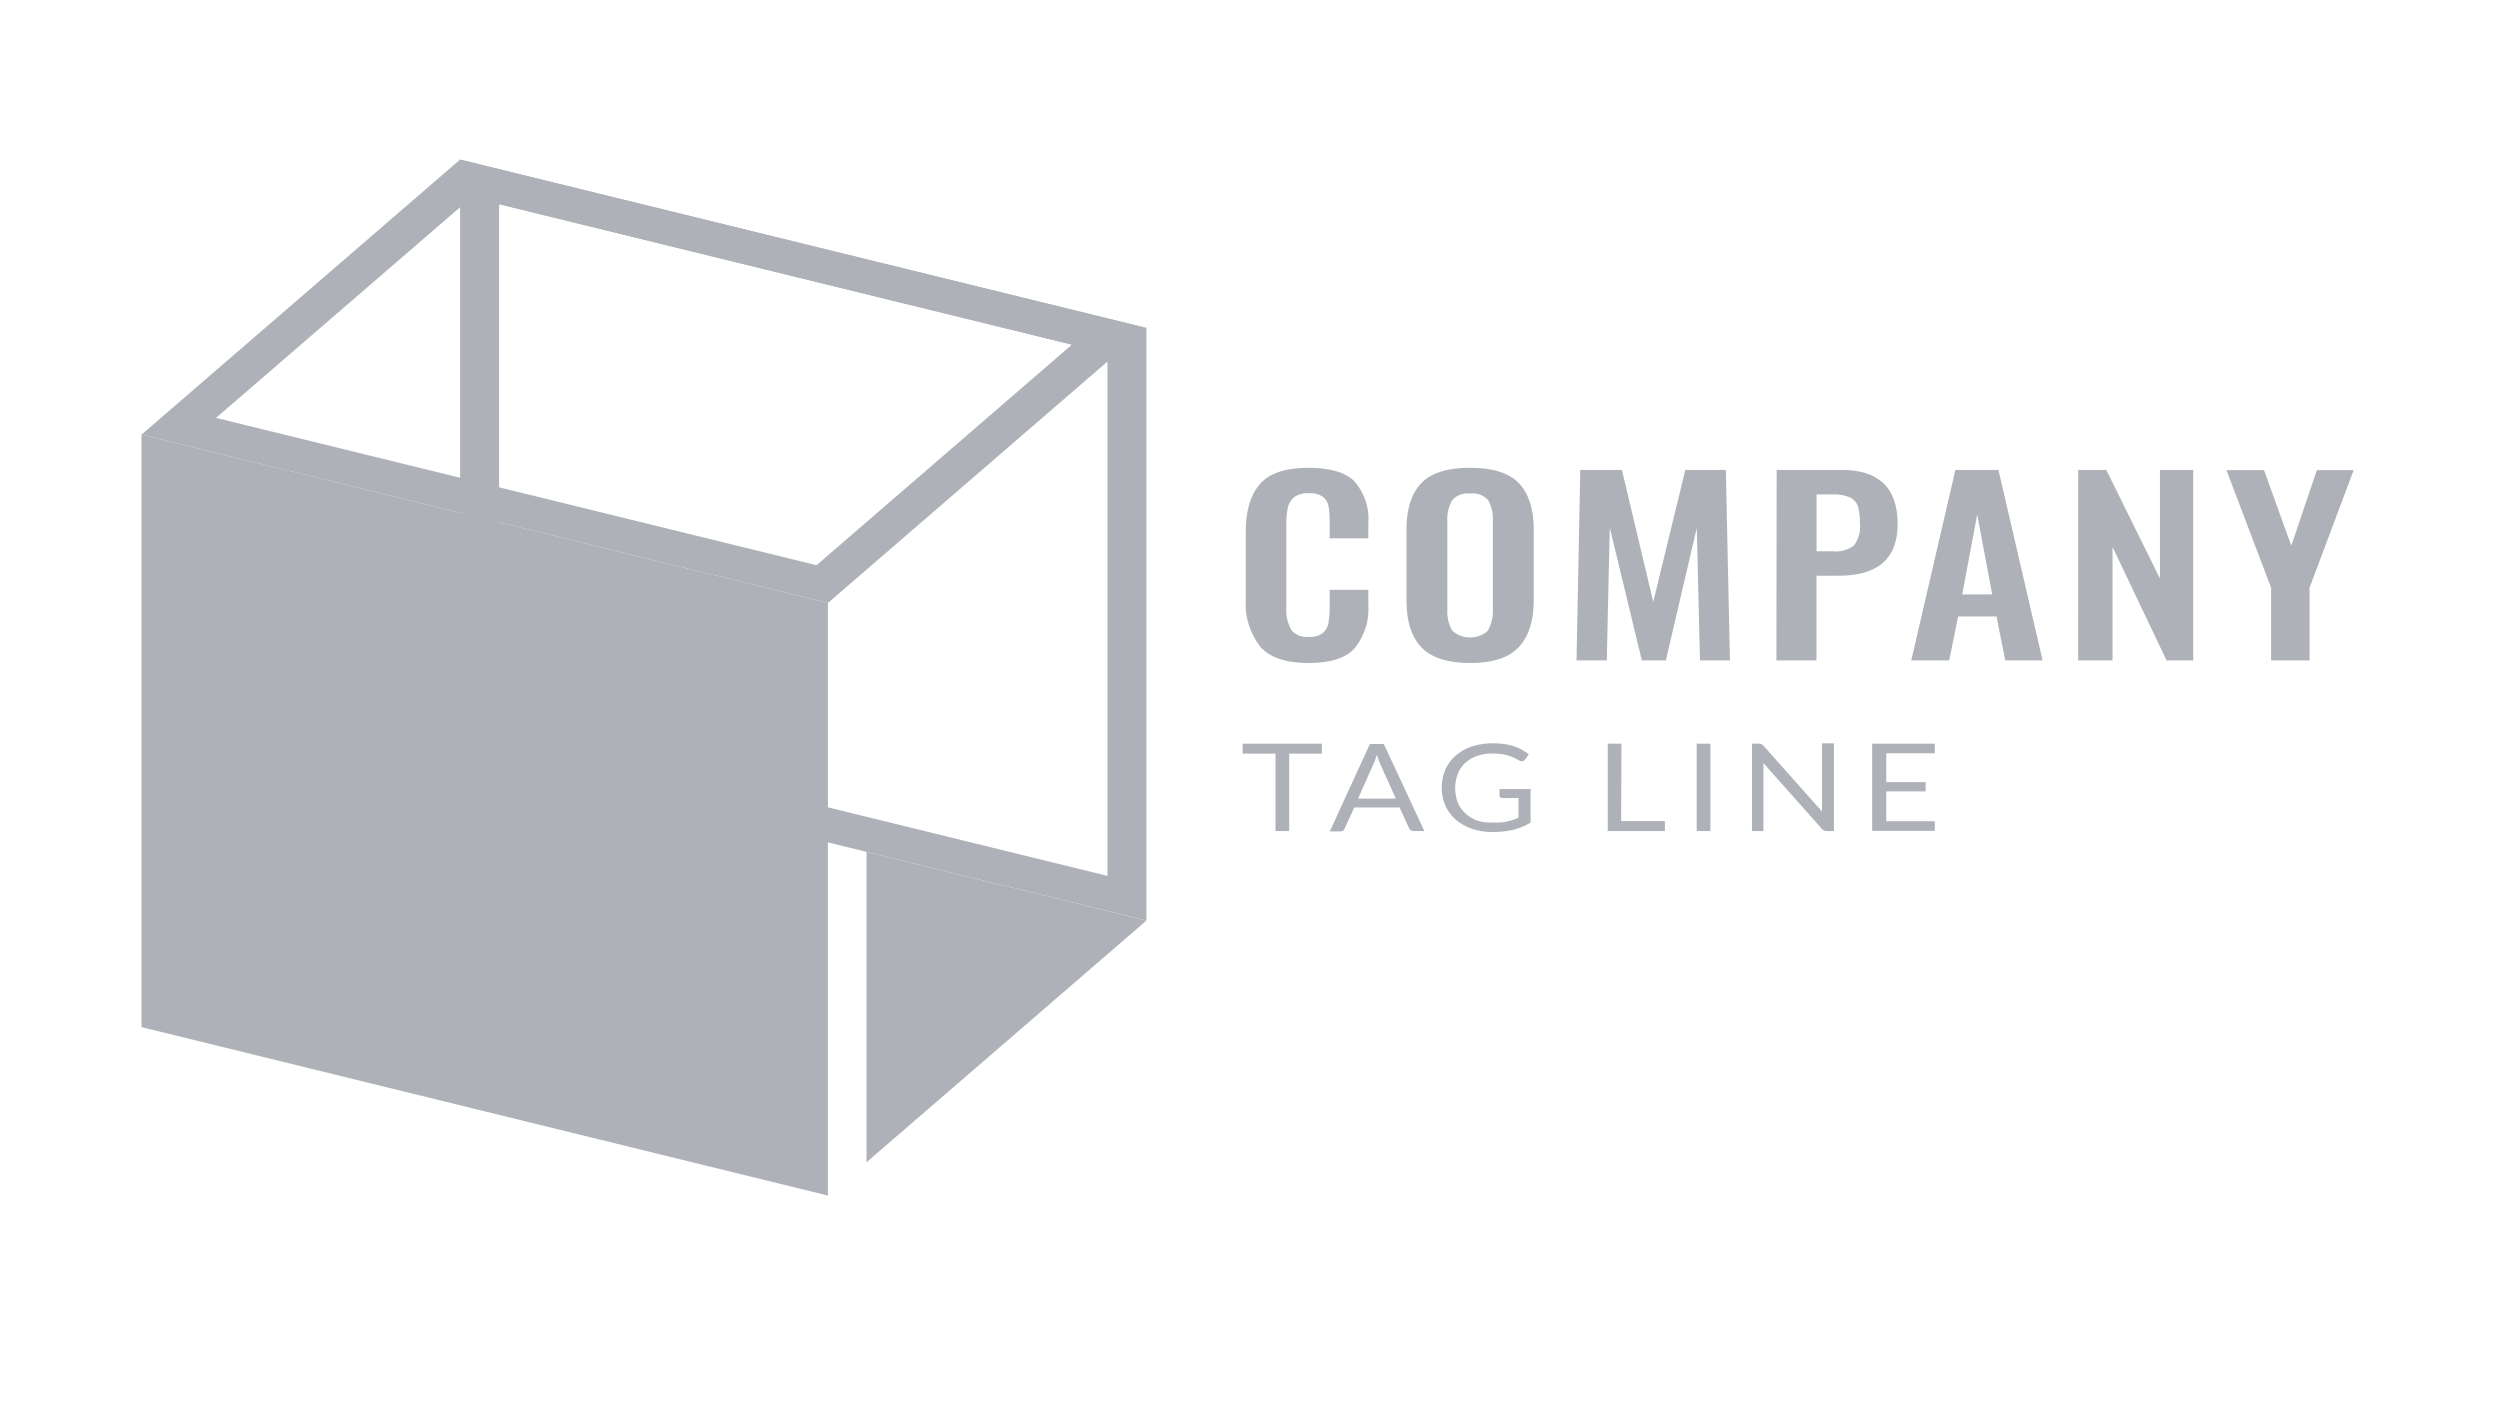
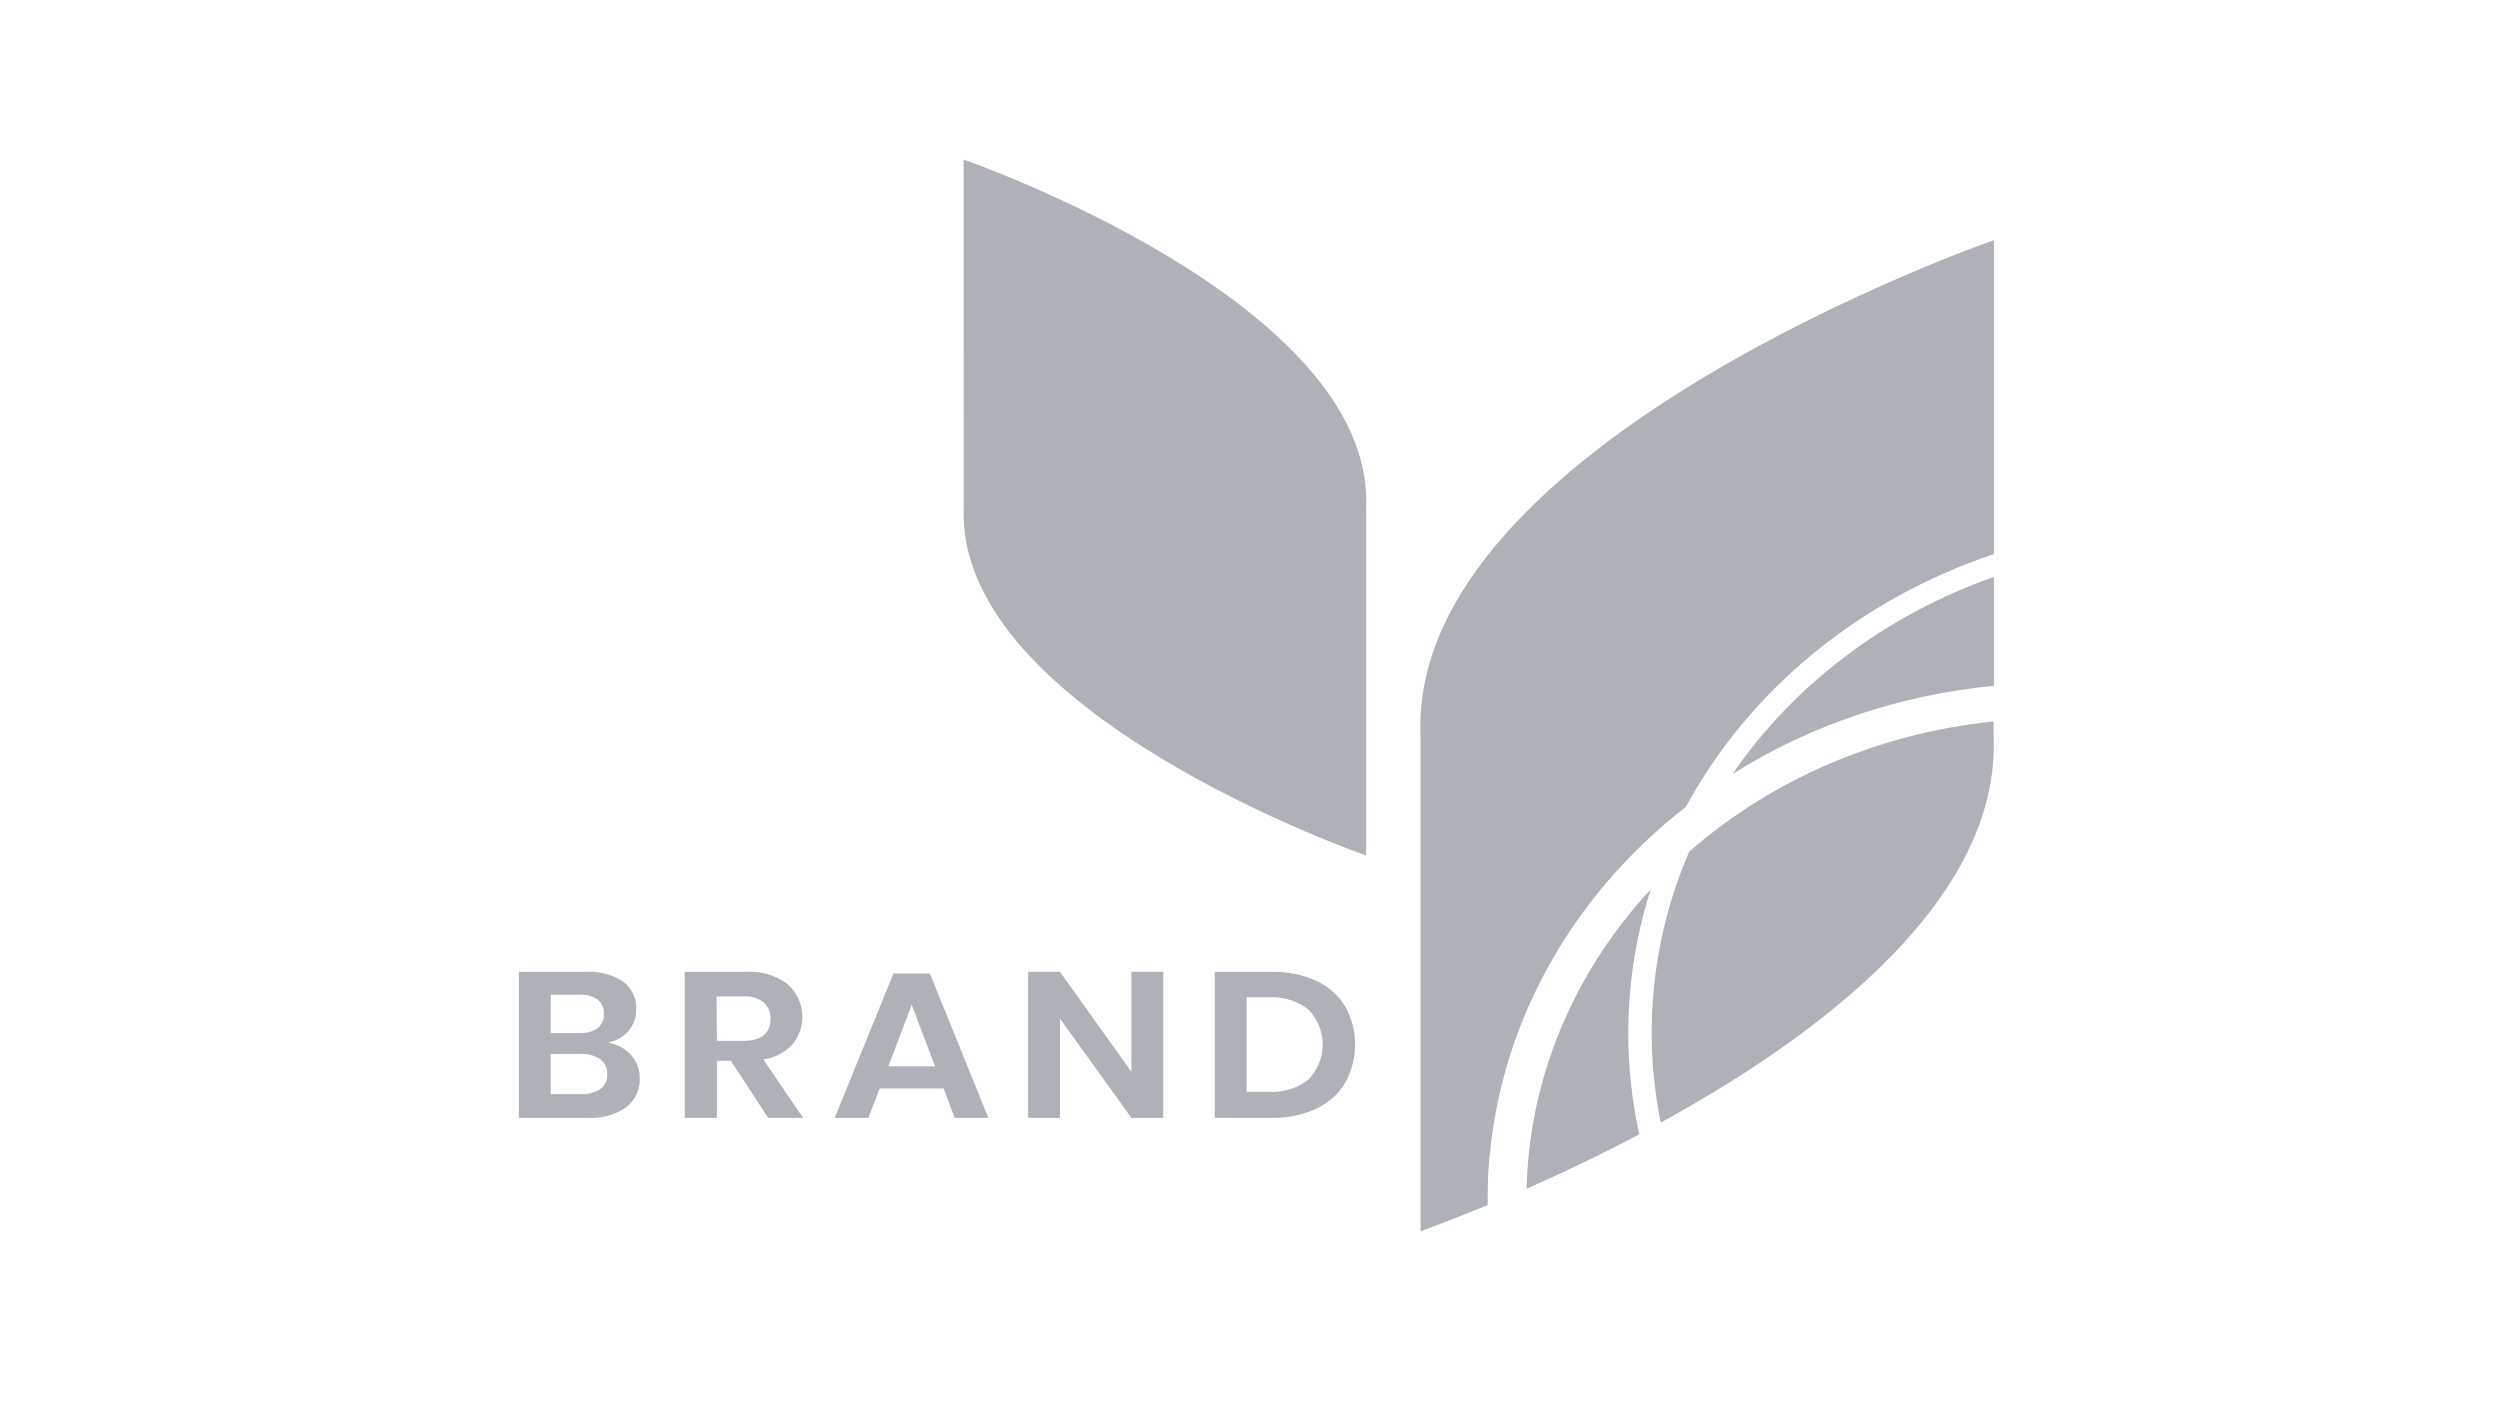
<svg xmlns="http://www.w3.org/2000/svg" width="106" height="60" viewBox="0 0 106 60" fill="none">
-   <path d="M53.425 27.408C52.982 26.818 52.77 26.121 52.82 25.42V22.536C52.82 21.653 53.021 20.981 53.422 20.521C53.822 20.062 54.511 19.833 55.487 19.835C56.404 19.835 57.056 20.031 57.441 20.422C57.861 20.921 58.065 21.531 58.018 22.146V22.824H56.377V22.137C56.383 21.913 56.367 21.688 56.33 21.466C56.306 21.314 56.223 21.173 56.095 21.067C55.927 20.953 55.715 20.897 55.501 20.912C55.276 20.897 55.053 20.956 54.876 21.076C54.733 21.194 54.637 21.348 54.604 21.516C54.557 21.751 54.535 21.99 54.539 22.229V25.728C54.513 26.065 54.586 26.403 54.75 26.71C54.831 26.814 54.945 26.896 55.077 26.948C55.21 27 55.356 27.019 55.501 27.003C55.711 27.018 55.919 26.962 56.082 26.845C56.215 26.73 56.301 26.581 56.326 26.42C56.364 26.188 56.382 25.953 56.377 25.719V25.009H58.018V25.657C58.064 26.299 57.865 26.936 57.451 27.47C57.074 27.898 56.431 28.112 55.487 28.112C54.543 28.112 53.829 27.883 53.425 27.408Z" fill="#AFB1B8" />
-   <path d="M60.257 27.438C59.842 26.989 59.635 26.335 59.635 25.47V22.437C59.635 21.58 59.842 20.932 60.257 20.492C60.671 20.052 61.364 19.833 62.336 19.835C63.301 19.835 63.99 20.054 64.405 20.492C64.819 20.932 65.03 21.58 65.03 22.437V25.47C65.03 26.326 64.819 26.983 64.398 27.435C63.977 27.886 63.291 28.112 62.336 28.112C61.381 28.112 60.675 27.883 60.257 27.438ZM63.1 26.71C63.249 26.429 63.316 26.121 63.297 25.813V22.099C63.316 21.797 63.25 21.495 63.104 21.22C63.02 21.113 62.904 21.03 62.769 20.978C62.633 20.926 62.483 20.908 62.336 20.926C62.188 20.909 62.038 20.927 61.902 20.978C61.766 21.03 61.649 21.114 61.565 21.22C61.415 21.494 61.348 21.797 61.368 22.099V25.83C61.347 26.139 61.415 26.447 61.565 26.728C61.66 26.822 61.779 26.898 61.911 26.95C62.043 27.002 62.187 27.029 62.333 27.029C62.478 27.029 62.622 27.002 62.754 26.95C62.887 26.898 63.005 26.822 63.1 26.728V26.71Z" fill="#AFB1B8" />
-   <path d="M67.004 19.924H68.77L70.098 25.519L71.457 19.924H73.176L73.35 28H72.079L71.943 22.387L70.632 28H69.613L68.254 22.366L68.128 28H66.844L67.004 19.924Z" fill="#AFB1B8" />
-   <path d="M75.33 19.924H78.082C79.667 19.924 80.46 20.688 80.46 22.217C80.46 23.681 79.625 24.413 77.956 24.411H77.019V28H75.32L75.33 19.924ZM77.681 23.375C77.849 23.394 78.019 23.381 78.181 23.336C78.342 23.292 78.49 23.219 78.615 23.12C78.81 22.848 78.896 22.527 78.86 22.208C78.869 21.962 78.841 21.715 78.778 21.475C78.754 21.395 78.712 21.319 78.653 21.253C78.595 21.187 78.522 21.132 78.439 21.091C78.203 20.993 77.942 20.949 77.681 20.962H77.022V23.375H77.681Z" fill="#AFB1B8" />
-   <path d="M82.909 19.924H84.734L86.606 28H85.022L84.652 26.138H83.025L82.644 28H81.038L82.909 19.924ZM84.469 25.203L83.833 21.812L83.198 25.203H84.469Z" fill="#AFB1B8" />
-   <path d="M88.117 19.924H89.306L91.582 24.531V19.924H92.992V28H91.861L89.571 23.191V28H88.114L88.117 19.924Z" fill="#AFB1B8" />
-   <path d="M96.294 24.921L94.402 19.935H95.996L97.151 23.138L98.234 19.935H99.794L97.925 24.921V28H96.294V24.921Z" fill="#AFB1B8" />
-   <path d="M56.048 31.532V31.954H54.662V35.236H54.081V31.954H52.688V31.532H56.048Z" fill="#AFB1B8" />
-   <path d="M60.393 35.236H59.944C59.899 35.239 59.854 35.226 59.819 35.201C59.785 35.179 59.759 35.15 59.744 35.116L59.343 34.236H57.42L57.019 35.116C57.008 35.153 56.987 35.187 56.958 35.216C56.922 35.24 56.878 35.253 56.832 35.251H56.384L58.083 31.547H58.674L60.393 35.236ZM57.58 33.861H59.183L58.504 32.353C58.454 32.239 58.412 32.123 58.378 32.004C58.354 32.075 58.334 32.142 58.314 32.201L58.252 32.356L57.58 33.861Z" fill="#AFB1B8" />
-   <path d="M63.321 34.872C63.428 34.877 63.534 34.877 63.64 34.872C63.732 34.864 63.823 34.849 63.912 34.828C63.995 34.811 64.077 34.788 64.157 34.761C64.232 34.734 64.306 34.702 64.384 34.67V33.837H63.705C63.688 33.838 63.671 33.836 63.656 33.831C63.64 33.825 63.625 33.818 63.613 33.808C63.602 33.799 63.593 33.789 63.587 33.777C63.581 33.766 63.579 33.753 63.579 33.74V33.456H64.897V34.875C64.79 34.942 64.676 35.001 64.558 35.051C64.437 35.103 64.31 35.145 64.181 35.177C64.042 35.213 63.9 35.238 63.756 35.254C63.591 35.27 63.426 35.277 63.26 35.277C62.967 35.279 62.676 35.233 62.404 35.139C62.15 35.051 61.918 34.919 61.724 34.752C61.535 34.583 61.386 34.384 61.286 34.166C61.179 33.92 61.126 33.659 61.13 33.397C61.126 33.133 61.178 32.871 61.283 32.623C61.38 32.403 61.53 32.203 61.721 32.036C61.915 31.869 62.146 31.739 62.401 31.652C62.691 31.557 63 31.511 63.311 31.514C63.469 31.514 63.627 31.524 63.783 31.546C63.921 31.566 64.057 31.597 64.187 31.64C64.306 31.678 64.42 31.728 64.527 31.787C64.631 31.845 64.73 31.909 64.823 31.98L64.66 32.209C64.647 32.23 64.628 32.248 64.605 32.26C64.581 32.272 64.555 32.279 64.527 32.279C64.49 32.278 64.453 32.268 64.422 32.25C64.371 32.227 64.317 32.197 64.255 32.162C64.183 32.123 64.107 32.09 64.028 32.062C63.926 32.027 63.822 32 63.715 31.98C63.573 31.958 63.428 31.947 63.284 31.948C63.06 31.946 62.837 31.981 62.628 32.051C62.439 32.116 62.269 32.216 62.129 32.344C61.988 32.477 61.88 32.634 61.813 32.804C61.661 33.206 61.661 33.638 61.813 34.039C61.887 34.214 62.003 34.372 62.153 34.506C62.292 34.633 62.461 34.733 62.648 34.799C62.864 34.863 63.093 34.888 63.321 34.872V34.872Z" fill="#AFB1B8" />
-   <path d="M68.736 34.814H70.591V35.236H68.169V31.532H68.75L68.736 34.814Z" fill="#AFB1B8" />
-   <path d="M72.521 35.236H71.94V31.532H72.521V35.236Z" fill="#AFB1B8" />
-   <path d="M74.681 31.549C74.716 31.566 74.746 31.589 74.77 31.617L77.253 34.409C77.25 34.365 77.25 34.321 77.253 34.277C77.253 34.236 77.253 34.195 77.253 34.157V31.517H77.759V35.236H77.467C77.424 35.239 77.38 35.232 77.341 35.216C77.306 35.197 77.275 35.173 77.25 35.145L74.77 32.356C74.77 32.4 74.77 32.441 74.77 32.482C74.77 32.523 74.77 32.561 74.77 32.596V35.236H74.284V31.532H74.586C74.619 31.532 74.651 31.538 74.681 31.549V31.549Z" fill="#AFB1B8" />
-   <path d="M82.036 31.532V31.939H79.978V33.162H81.646V33.555H79.978V34.819H82.036V35.227H79.38V31.532H82.036Z" fill="#AFB1B8" />
-   <path d="M21.162 8.656L46.957 14.979V37.137L21.162 30.816V8.656ZM19.507 6.767V31.893L48.608 39.029V13.905L19.507 6.767Z" fill="#AFB1B8" />
-   <path d="M35.104 50.692L6 43.55V18.427L35.104 25.566V50.692Z" fill="#AFB1B8" />
-   <path d="M19.99 8.371L45.448 14.615L34.621 23.965L9.159 17.718L19.99 8.371ZM19.507 6.767L6 18.428L35.104 25.566L48.608 13.905L19.507 6.767Z" fill="#AFB1B8" />
-   <path d="M36.741 49.279L48.608 39.032L36.741 36.119V49.279Z" fill="#AFB1B8" />
+   <path d="M26.757 44.735C27.001 45.011 27.13 45.357 27.124 45.712C27.136 45.944 27.091 46.175 26.993 46.389C26.895 46.602 26.745 46.793 26.555 46.946C26.082 47.274 25.496 47.434 24.904 47.397H22V41.206H24.844C25.406 41.171 25.963 41.317 26.42 41.617C26.604 41.758 26.749 41.935 26.845 42.136C26.941 42.338 26.984 42.556 26.972 42.775C26.988 43.117 26.871 43.453 26.641 43.722C26.421 43.968 26.116 44.139 25.776 44.206C26.161 44.27 26.509 44.458 26.757 44.735V44.735ZM23.351 43.801H24.567C24.843 43.819 25.117 43.746 25.34 43.595C25.431 43.519 25.502 43.425 25.547 43.32C25.593 43.215 25.611 43.102 25.601 42.99C25.609 42.878 25.591 42.766 25.546 42.661C25.502 42.556 25.432 42.462 25.343 42.385C25.114 42.229 24.831 42.155 24.547 42.176H23.351V43.801ZM25.459 46.175C25.556 46.097 25.633 46 25.683 45.891C25.733 45.782 25.754 45.664 25.746 45.546C25.753 45.426 25.731 45.307 25.68 45.197C25.629 45.087 25.551 44.989 25.452 44.911C25.214 44.749 24.922 44.67 24.626 44.687H23.351V46.39H24.643C24.933 46.405 25.221 46.329 25.459 46.175V46.175Z" fill="#AFB1B8" />
+   <path d="M32.571 47.397L30.989 44.977H30.394V47.397H29.033V41.206H31.61C32.259 41.164 32.901 41.352 33.403 41.732C33.764 42.068 33.981 42.511 34.016 42.98C34.051 43.45 33.902 43.916 33.595 44.294C33.277 44.627 32.843 44.849 32.366 44.923L34.051 47.397H32.571ZM30.394 44.133H31.507C32.28 44.133 32.667 43.821 32.667 43.196C32.675 43.068 32.653 42.94 32.605 42.821C32.556 42.701 32.48 42.592 32.383 42.5C32.138 42.314 31.824 42.224 31.507 42.249H30.381L30.394 44.133Z" fill="#AFB1B8" />
+   <path d="M40.01 46.151H37.298L36.819 47.397H35.392L37.883 41.275H39.425L41.906 47.397H40.479L40.01 46.151ZM39.647 45.213L38.656 42.6L37.665 45.213H39.647Z" fill="#AFB1B8" />
+   <path d="M49.322 47.397H47.971L44.942 43.187V47.397H43.594V41.205H44.942L47.971 45.44V41.205H49.322V47.397Z" fill="#AFB1B8" />
+   <path d="M57.033 45.915C56.753 46.382 56.328 46.763 55.81 47.007C55.222 47.279 54.569 47.413 53.911 47.397H51.506V41.206H53.911C54.568 41.19 55.22 41.321 55.81 41.587C56.328 41.825 56.754 42.202 57.033 42.666C57.311 43.17 57.456 43.726 57.456 44.291C57.456 44.855 57.311 45.411 57.033 45.915V45.915ZM55.487 45.767C55.872 45.355 56.084 44.831 56.084 44.289C56.084 43.747 55.872 43.223 55.487 42.812C55.02 42.439 54.413 42.25 53.795 42.285H52.857V46.293H53.795C54.413 46.328 55.02 46.139 55.487 45.767Z" fill="#AFB1B8" />
+   <path d="M40.856 6.767C40.856 6.767 58.294 12.795 57.925 21.518V36.272C57.925 36.272 40.499 30.241 40.862 21.518L40.856 6.767Z" fill="#AFB1B8" />
+   <path d="M73.46 32.818C76.754 30.743 80.563 29.457 84.54 29.08V24.461C79.958 26.078 76.071 29.01 73.46 32.818V32.818Z" fill="#AFB1B8" />
+   <path d="M71.482 34.209C74.177 29.24 78.85 25.405 84.54 23.493V10.185C84.54 10.185 59.705 18.772 60.23 31.194V52.2C60.23 52.2 61.337 51.816 63.078 51.096C63.078 50.425 63.078 49.747 63.157 49.067C63.671 43.3 66.665 37.956 71.482 34.209V34.209Z" fill="#AFB1B8" />
+   <path d="M69.12 42.013C69.25 40.556 69.541 39.115 69.989 37.712C66.99 40.947 65.173 44.961 64.796 49.191C64.759 49.59 64.739 49.989 64.73 50.401C66.14 49.78 67.782 49.006 69.506 48.096C69.066 46.095 68.936 44.047 69.12 42.013V42.013Z" fill="#AFB1B8" />
+   <path d="M70.108 42.089C69.942 43.929 70.045 45.781 70.415 47.597C77.2 43.879 84.824 38.136 84.53 31.194V30.589C79.682 31.086 75.147 33.026 71.62 36.112C70.795 38.024 70.285 40.039 70.108 42.089V42.089Z" fill="#AFB1B8" />
</svg>
